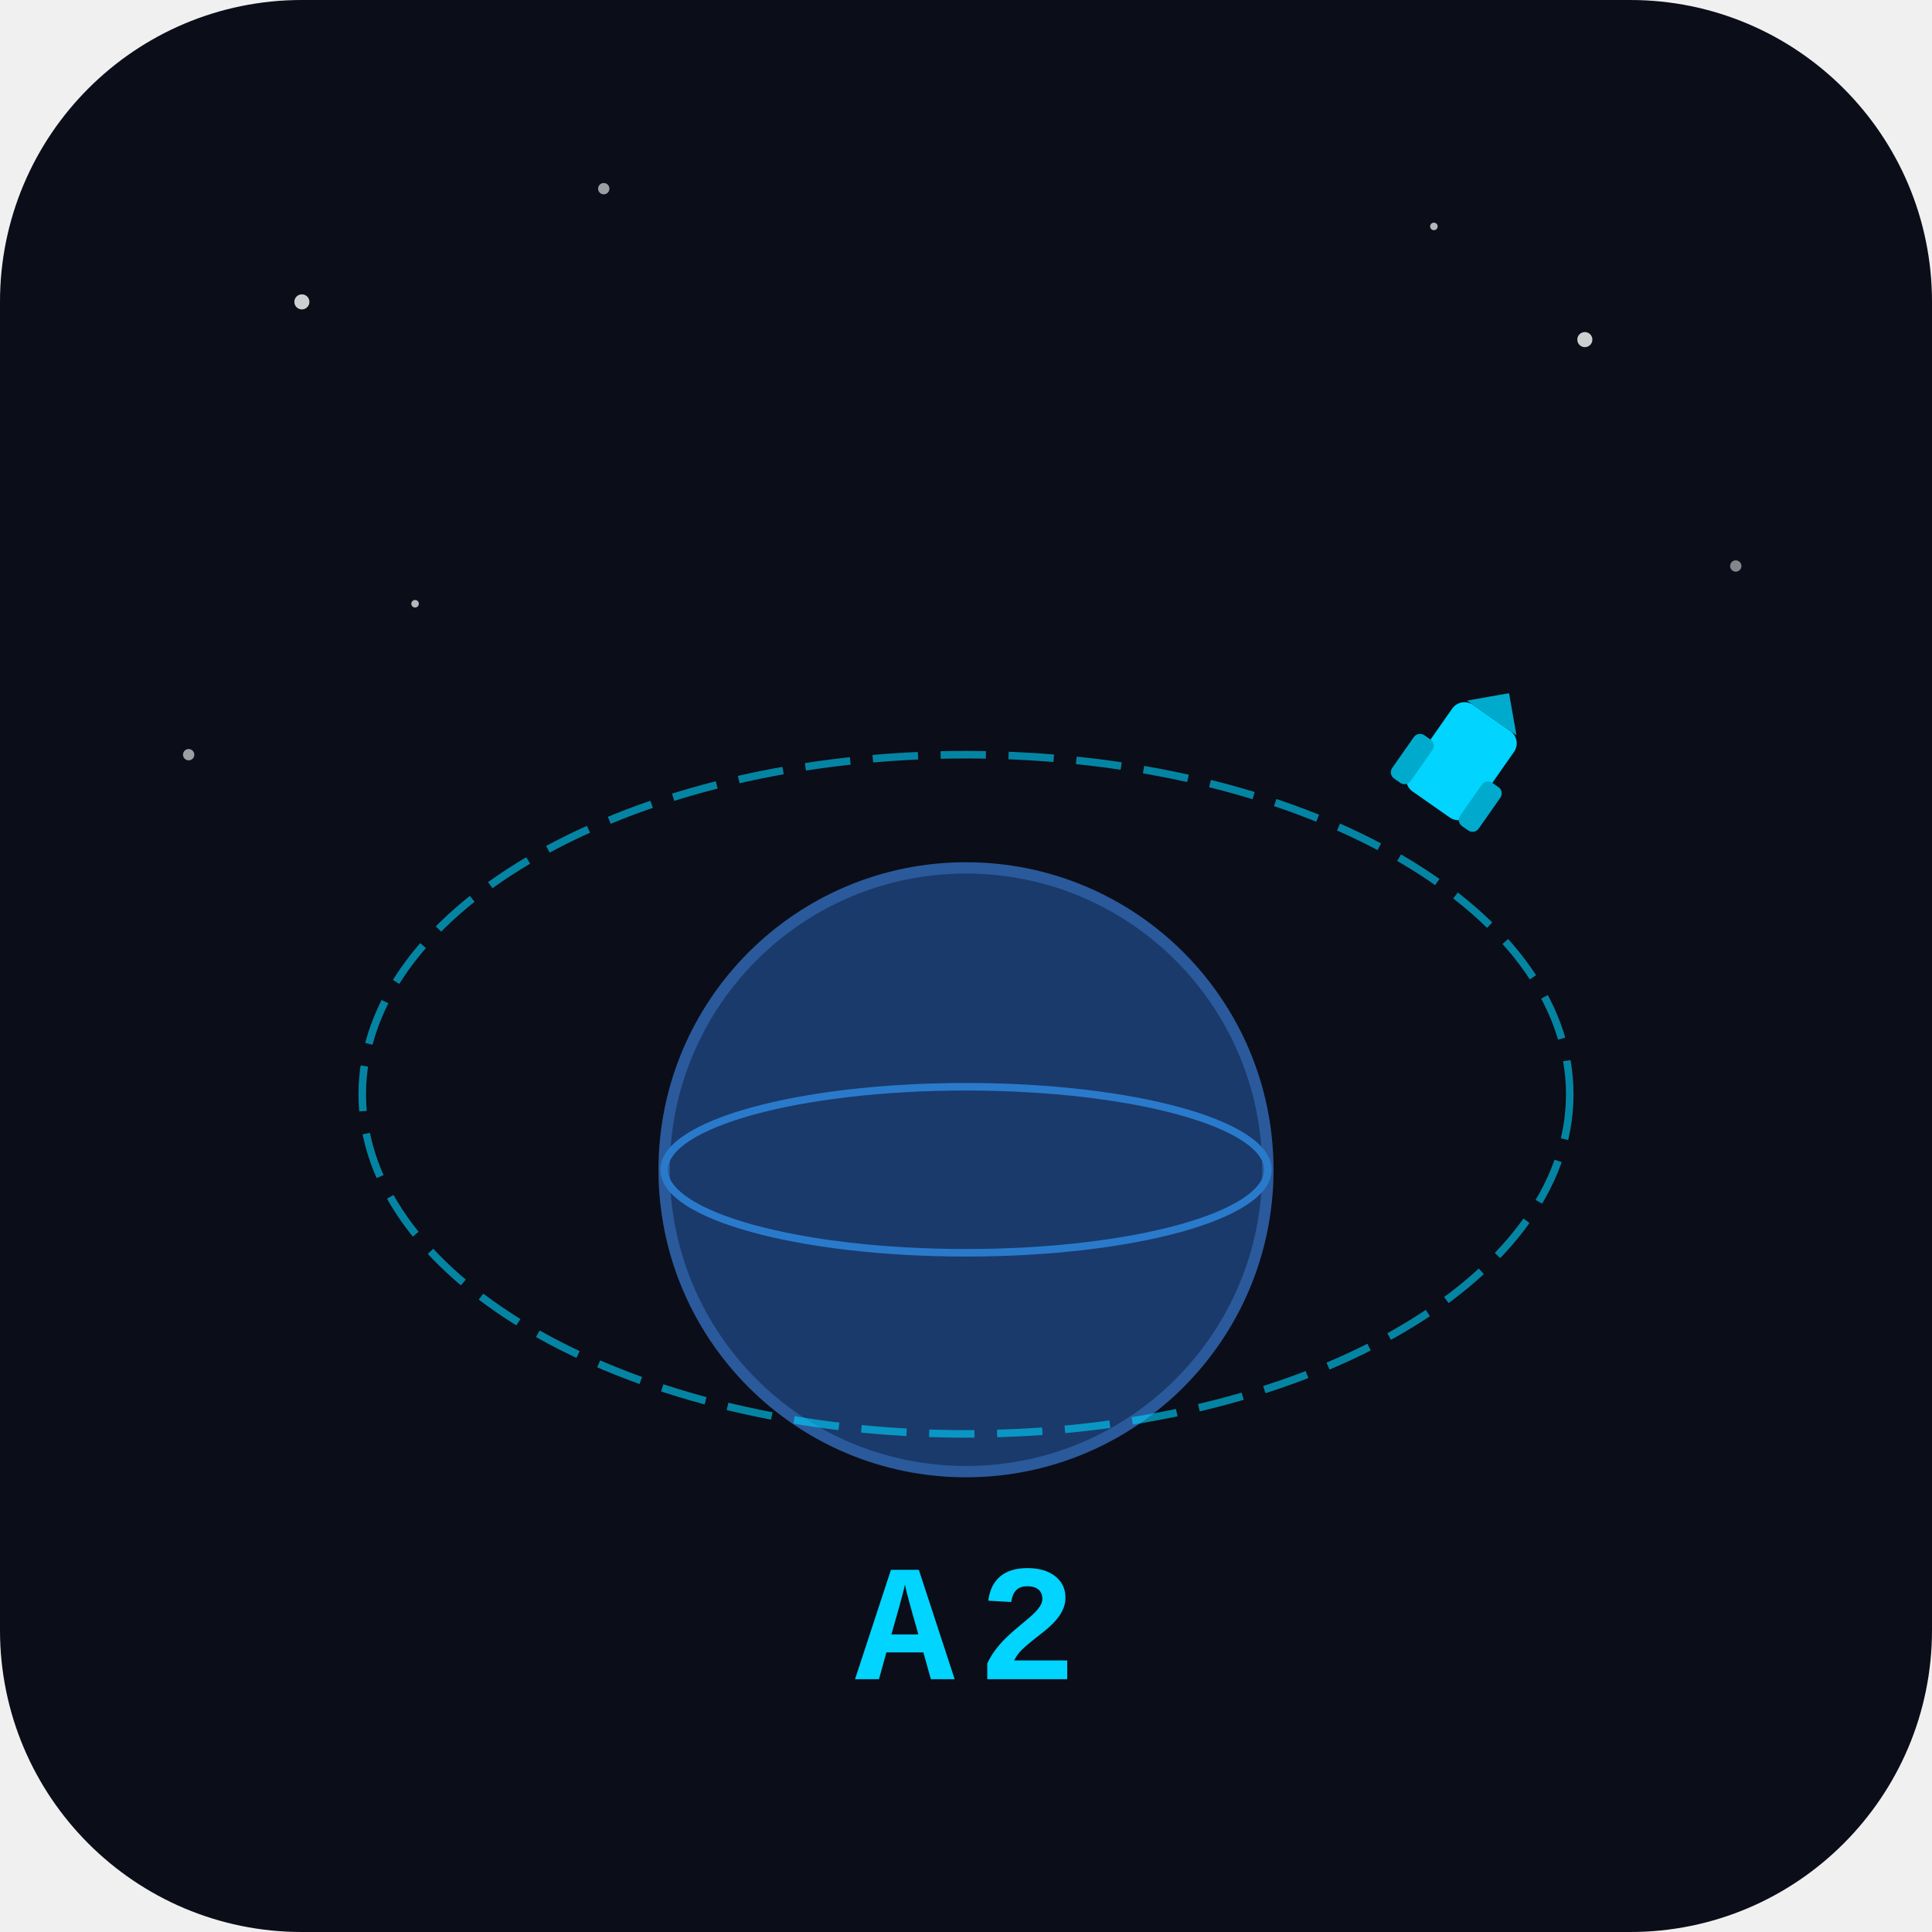
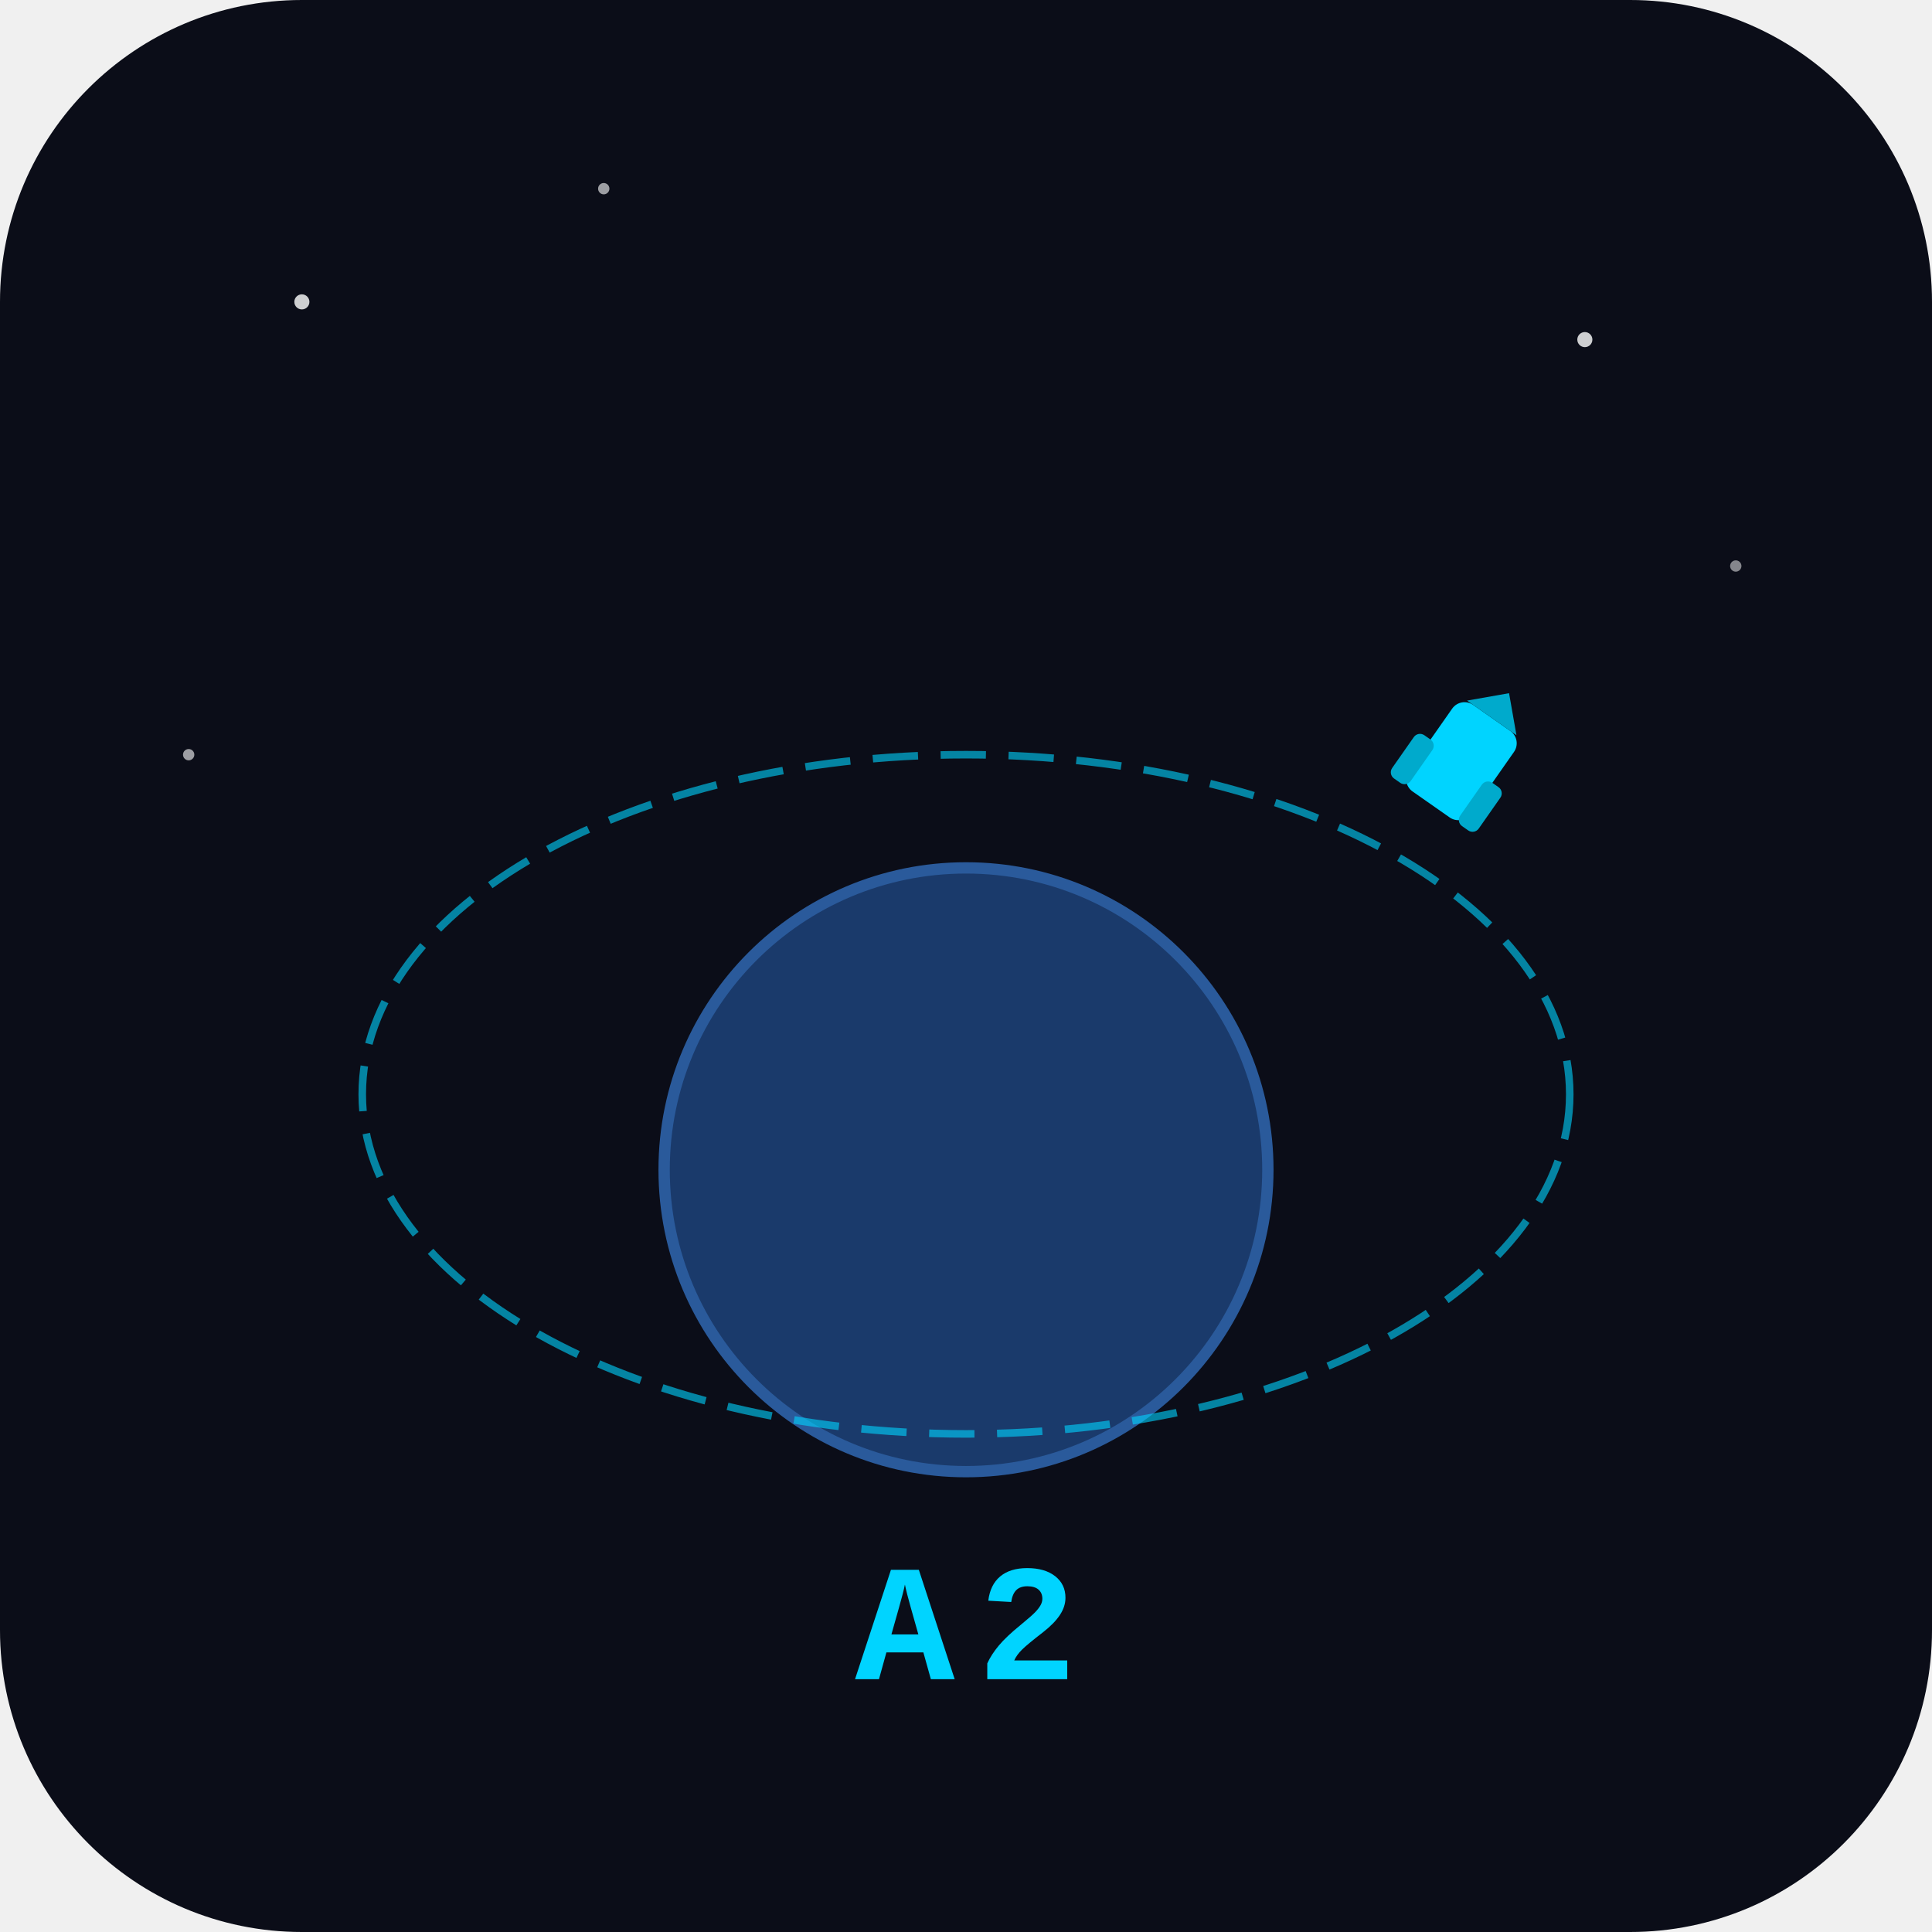
<svg xmlns="http://www.w3.org/2000/svg" viewBox="0 0 512 512">
  <rect width="512" height="512" rx="80" fill="#0b0d18" />
  <circle cx="256" cy="310" r="80" fill="#1a3a6b" stroke="#2a5a9b" stroke-width="3" />
-   <ellipse cx="256" cy="310" rx="80" ry="22" fill="none" stroke="#2a7acc" stroke-width="2" />
  <ellipse cx="256" cy="290" rx="160" ry="90" fill="none" stroke="#00d4ff" stroke-width="2" stroke-dasharray="12 6" opacity="0.6" />
  <g transform="translate(385,205) rotate(35)">
    <rect x="-10" y="-18" width="20" height="28" rx="4" fill="#00d4ff" />
    <polygon points="0,-26 -8,-18 8,-18" fill="#00aacc" />
    <rect x="-14" y="-4" width="6" height="14" rx="2" fill="#00aacc" />
    <rect x="8" y="-4" width="6" height="14" rx="2" fill="#00aacc" />
  </g>
  <circle cx="80" cy="80" r="2" fill="#fff" opacity="0.8" />
  <circle cx="160" cy="50" r="1.5" fill="#fff" opacity="0.6" />
  <circle cx="420" cy="90" r="2" fill="#fff" opacity="0.8" />
  <circle cx="460" cy="150" r="1.5" fill="#fff" opacity="0.5" />
  <circle cx="50" cy="200" r="1.5" fill="#fff" opacity="0.6" />
-   <circle cx="110" cy="160" r="1" fill="#fff" opacity="0.7" />
-   <circle cx="380" cy="60" r="1" fill="#fff" opacity="0.7" />
  <text x="256" y="445" text-anchor="middle" font-family="Courier New, monospace" font-size="44" font-weight="700" letter-spacing="6" fill="#00d4ff">A2</text>
</svg>
